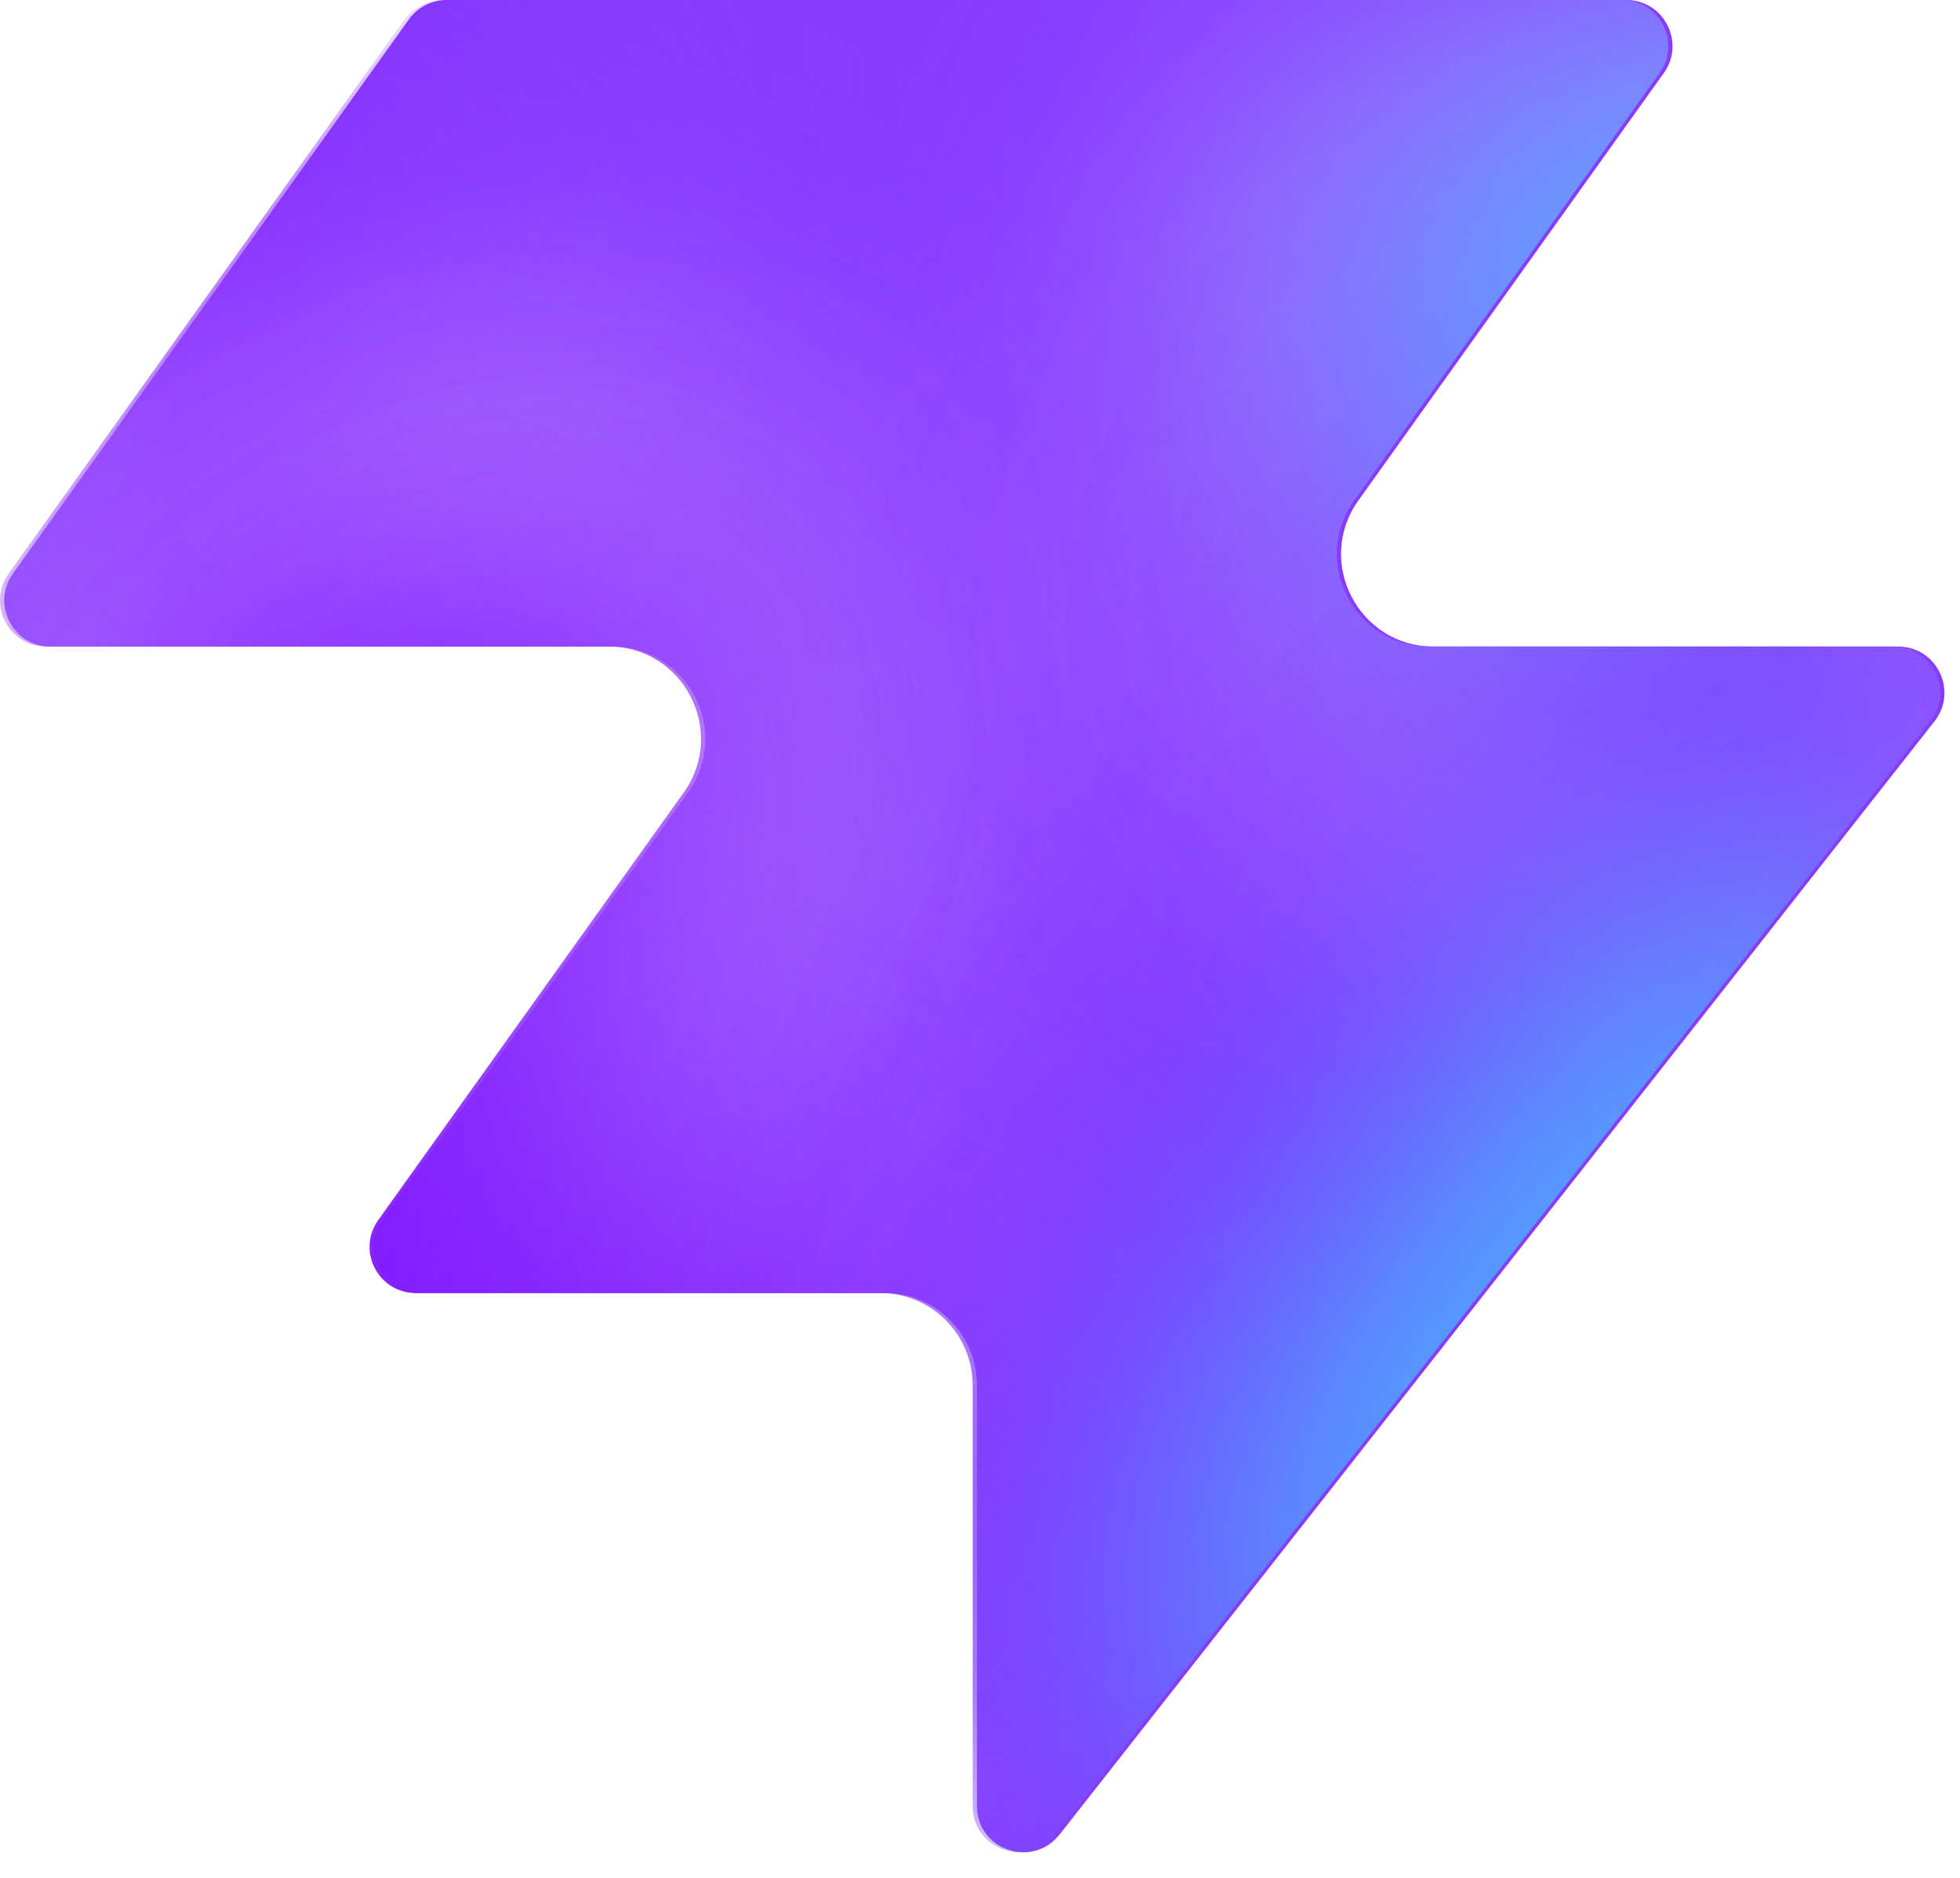
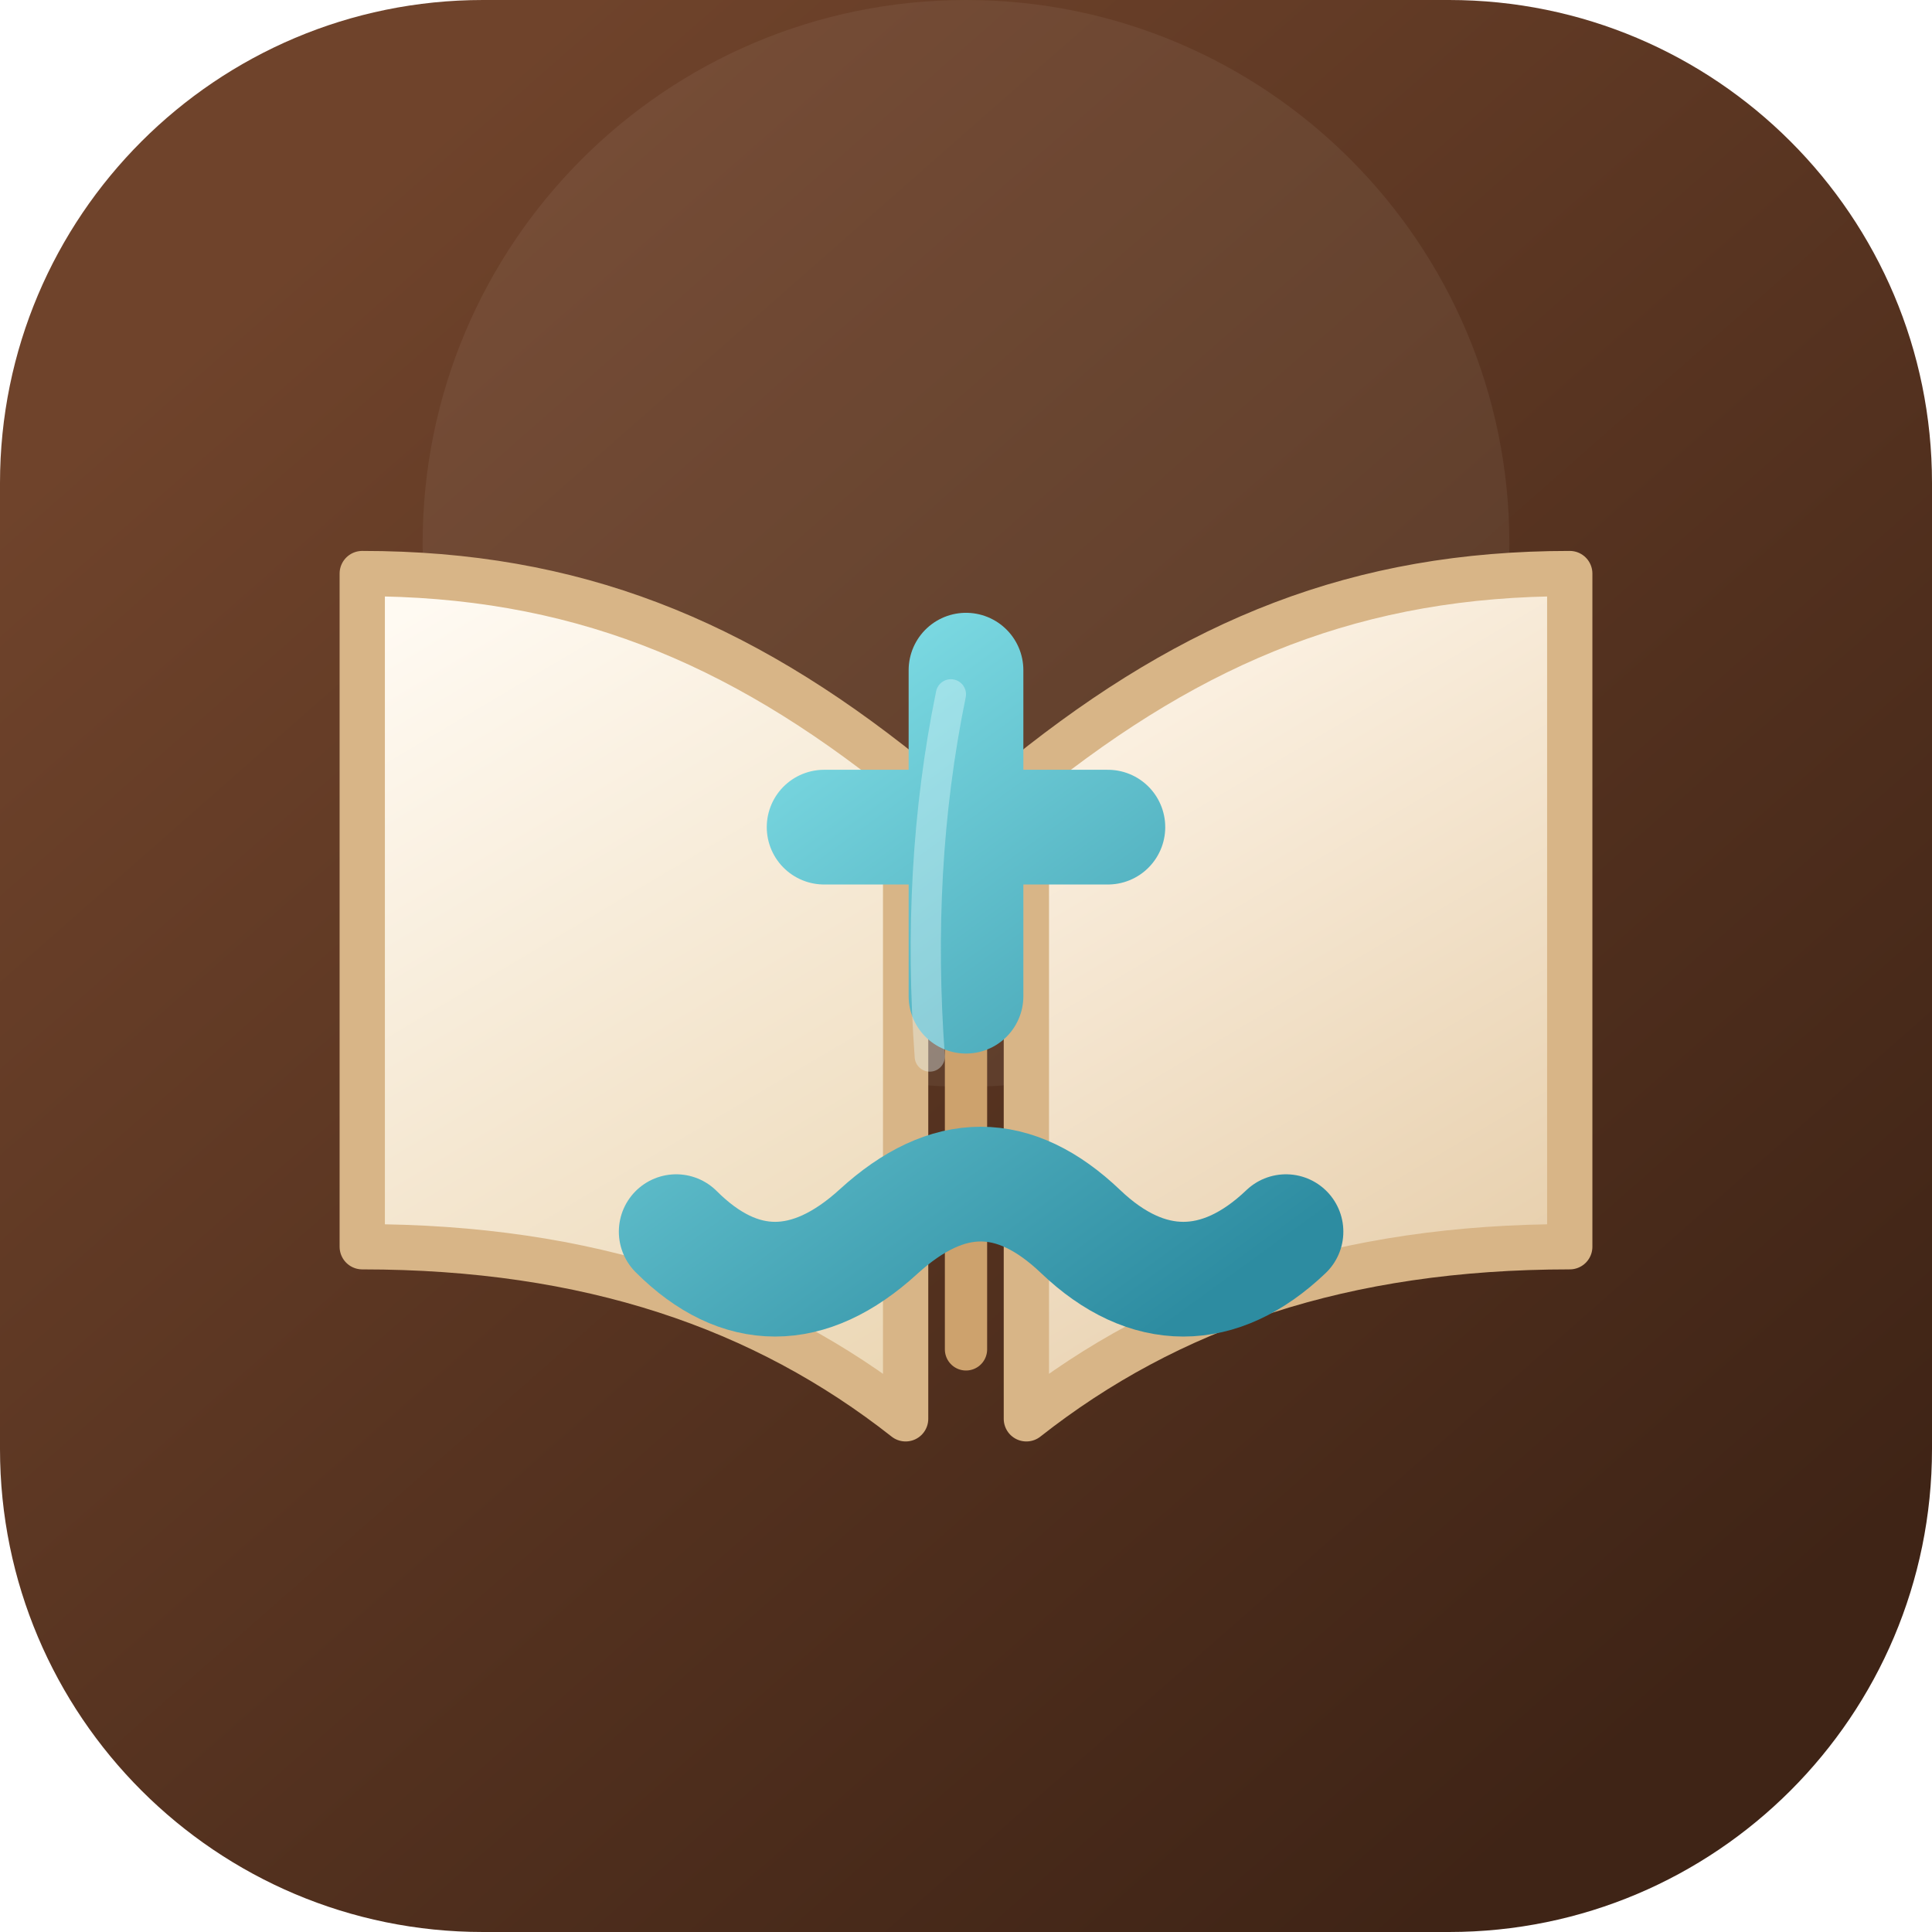
- <svg xmlns="http://www.w3.org/2000/svg" width="48" height="46" fill="none" viewBox="0 0 48 46">
-   <path fill="#863bff" d="M25.946 44.938c-.664.845-2.021.375-2.021-.698V33.937a2.26 2.26 0 0 0-2.262-2.262H10.287c-.92 0-1.456-1.04-.92-1.788l7.48-10.471c1.07-1.497 0-3.578-1.842-3.578H1.237c-.92 0-1.456-1.04-.92-1.788L10.013.474c.214-.297.556-.474.92-.474h28.894c.92 0 1.456 1.04.92 1.788l-7.48 10.471c-1.07 1.498 0 3.579 1.842 3.579h11.377c.943 0 1.473 1.088.89 1.83L25.947 44.94z" style="fill:#863bff;fill:color(display-p3 .525 .23 1);fill-opacity:1" />
-   <mask id="a" width="48" height="46" x="0" y="0" maskUnits="userSpaceOnUse" style="mask-type:alpha">
-     <path fill="#000" d="M25.842 44.938c-.664.844-2.021.375-2.021-.698V33.937a2.26 2.26 0 0 0-2.262-2.262H10.183c-.92 0-1.456-1.04-.92-1.788l7.48-10.471c1.07-1.498 0-3.579-1.842-3.579H1.133c-.92 0-1.456-1.04-.92-1.787L9.91.473c.214-.297.556-.474.92-.474h28.894c.92 0 1.456 1.04.92 1.788l-7.48 10.471c-1.07 1.498 0 3.578 1.842 3.578h11.377c.943 0 1.473 1.088.89 1.832L25.843 44.94z" style="fill:#000;fill-opacity:1" />
-   </mask>
-   <g mask="url(#a)">
-     <g filter="url(#b)">
-       <ellipse cx="5.508" cy="14.704" fill="#ede6ff" rx="5.508" ry="14.704" style="fill:#ede6ff;fill:color(display-p3 .927 .903 1);fill-opacity:1" transform="matrix(.00324 1 1 -.00324 -4.47 31.516)" />
-     </g>
-     <g filter="url(#c)">
-       <ellipse cx="10.399" cy="29.851" fill="#ede6ff" rx="10.399" ry="29.851" style="fill:#ede6ff;fill:color(display-p3 .927 .903 1);fill-opacity:1" transform="matrix(.00324 1 1 -.00324 -39.328 7.883)" />
-     </g>
-     <g filter="url(#d)">
-       <ellipse cx="5.508" cy="30.487" fill="#7e14ff" rx="5.508" ry="30.487" style="fill:#7e14ff;fill:color(display-p3 .492 .077 1);fill-opacity:1" transform="rotate(89.814 -25.913 -14.639)scale(1 -1)" />
-     </g>
-     <g filter="url(#e)">
-       <ellipse cx="5.508" cy="30.599" fill="#7e14ff" rx="5.508" ry="30.599" style="fill:#7e14ff;fill:color(display-p3 .492 .077 1);fill-opacity:1" transform="rotate(89.814 -32.644 -3.334)scale(1 -1)" />
-     </g>
-     <g filter="url(#f)">
-       <ellipse cx="5.508" cy="30.599" fill="#7e14ff" rx="5.508" ry="30.599" style="fill:#7e14ff;fill:color(display-p3 .492 .077 1);fill-opacity:1" transform="matrix(.00324 1 1 -.00324 -34.34 30.47)" />
-     </g>
-     <g filter="url(#g)">
-       <ellipse cx="14.072" cy="22.078" fill="#ede6ff" rx="14.072" ry="22.078" style="fill:#ede6ff;fill:color(display-p3 .927 .903 1);fill-opacity:1" transform="rotate(93.35 24.506 48.493)scale(-1 1)" />
-     </g>
-     <g filter="url(#h)">
-       <ellipse cx="3.47" cy="21.501" fill="#7e14ff" rx="3.47" ry="21.501" style="fill:#7e14ff;fill:color(display-p3 .492 .077 1);fill-opacity:1" transform="rotate(89.009 28.708 47.59)scale(-1 1)" />
-     </g>
-     <g filter="url(#i)">
-       <ellipse cx="3.47" cy="21.501" fill="#7e14ff" rx="3.47" ry="21.501" style="fill:#7e14ff;fill:color(display-p3 .492 .077 1);fill-opacity:1" transform="rotate(89.009 28.708 47.59)scale(-1 1)" />
-     </g>
-     <g filter="url(#j)">
-       <ellipse cx=".387" cy="8.972" fill="#7e14ff" rx="4.407" ry="29.108" style="fill:#7e14ff;fill:color(display-p3 .492 .077 1);fill-opacity:1" transform="rotate(39.51 .387 8.972)" />
-     </g>
-     <g filter="url(#k)">
-       <ellipse cx="47.523" cy="-6.092" fill="#7e14ff" rx="4.407" ry="29.108" style="fill:#7e14ff;fill:color(display-p3 .492 .077 1);fill-opacity:1" transform="rotate(37.892 47.523 -6.092)" />
-     </g>
-     <g filter="url(#l)">
-       <ellipse cx="41.412" cy="6.333" fill="#47bfff" rx="5.971" ry="9.665" style="fill:#47bfff;fill:color(display-p3 .28 .748 1);fill-opacity:1" transform="rotate(37.892 41.412 6.333)" />
-     </g>
-     <g filter="url(#m)">
-       <ellipse cx="-1.879" cy="38.332" fill="#7e14ff" rx="4.407" ry="29.108" style="fill:#7e14ff;fill:color(display-p3 .492 .077 1);fill-opacity:1" transform="rotate(37.892 -1.88 38.332)" />
-     </g>
-     <g filter="url(#n)">
-       <ellipse cx="-1.879" cy="38.332" fill="#7e14ff" rx="4.407" ry="29.108" style="fill:#7e14ff;fill:color(display-p3 .492 .077 1);fill-opacity:1" transform="rotate(37.892 -1.88 38.332)" />
-     </g>
-     <g filter="url(#o)">
-       <ellipse cx="35.651" cy="29.907" fill="#7e14ff" rx="4.407" ry="29.108" style="fill:#7e14ff;fill:color(display-p3 .492 .077 1);fill-opacity:1" transform="rotate(37.892 35.651 29.907)" />
-     </g>
-     <g filter="url(#p)">
-       <ellipse cx="38.418" cy="32.4" fill="#47bfff" rx="5.971" ry="15.297" style="fill:#47bfff;fill:color(display-p3 .28 .748 1);fill-opacity:1" transform="rotate(37.892 38.418 32.4)" />
-     </g>
-   </g>
+ <svg xmlns="http://www.w3.org/2000/svg" viewBox="0 0 64 64" role="img" aria-labelledby="title desc">
  <defs>
-     <filter id="b" width="60.045" height="41.654" x="-19.77" y="16.149" color-interpolation-filters="sRGB" filterUnits="userSpaceOnUse">
-       <feFlood flood-opacity="0" result="BackgroundImageFix" />
-       <feBlend in="SourceGraphic" in2="BackgroundImageFix" result="shape" />
-       <feGaussianBlur result="effect1_foregroundBlur_2002_17158" stdDeviation="7.659" />
-     </filter>
-     <filter id="c" width="90.34" height="51.437" x="-54.613" y="-7.533" color-interpolation-filters="sRGB" filterUnits="userSpaceOnUse">
-       <feFlood flood-opacity="0" result="BackgroundImageFix" />
-       <feBlend in="SourceGraphic" in2="BackgroundImageFix" result="shape" />
-       <feGaussianBlur result="effect1_foregroundBlur_2002_17158" stdDeviation="7.659" />
-     </filter>
-     <filter id="d" width="79.355" height="29.4" x="-49.64" y="2.03" color-interpolation-filters="sRGB" filterUnits="userSpaceOnUse">
-       <feFlood flood-opacity="0" result="BackgroundImageFix" />
-       <feBlend in="SourceGraphic" in2="BackgroundImageFix" result="shape" />
-       <feGaussianBlur result="effect1_foregroundBlur_2002_17158" stdDeviation="4.596" />
-     </filter>
-     <filter id="e" width="79.579" height="29.4" x="-45.045" y="20.029" color-interpolation-filters="sRGB" filterUnits="userSpaceOnUse">
-       <feFlood flood-opacity="0" result="BackgroundImageFix" />
-       <feBlend in="SourceGraphic" in2="BackgroundImageFix" result="shape" />
-       <feGaussianBlur result="effect1_foregroundBlur_2002_17158" stdDeviation="4.596" />
-     </filter>
-     <filter id="f" width="79.579" height="29.4" x="-43.513" y="21.178" color-interpolation-filters="sRGB" filterUnits="userSpaceOnUse">
-       <feFlood flood-opacity="0" result="BackgroundImageFix" />
-       <feBlend in="SourceGraphic" in2="BackgroundImageFix" result="shape" />
-       <feGaussianBlur result="effect1_foregroundBlur_2002_17158" stdDeviation="4.596" />
-     </filter>
-     <filter id="g" width="74.749" height="58.852" x="15.756" y="-17.901" color-interpolation-filters="sRGB" filterUnits="userSpaceOnUse">
-       <feFlood flood-opacity="0" result="BackgroundImageFix" />
-       <feBlend in="SourceGraphic" in2="BackgroundImageFix" result="shape" />
-       <feGaussianBlur result="effect1_foregroundBlur_2002_17158" stdDeviation="7.659" />
-     </filter>
-     <filter id="h" width="61.377" height="25.362" x="23.548" y="2.284" color-interpolation-filters="sRGB" filterUnits="userSpaceOnUse">
-       <feFlood flood-opacity="0" result="BackgroundImageFix" />
-       <feBlend in="SourceGraphic" in2="BackgroundImageFix" result="shape" />
-       <feGaussianBlur result="effect1_foregroundBlur_2002_17158" stdDeviation="4.596" />
-     </filter>
-     <filter id="i" width="61.377" height="25.362" x="23.548" y="2.284" color-interpolation-filters="sRGB" filterUnits="userSpaceOnUse">
-       <feFlood flood-opacity="0" result="BackgroundImageFix" />
-       <feBlend in="SourceGraphic" in2="BackgroundImageFix" result="shape" />
-       <feGaussianBlur result="effect1_foregroundBlur_2002_17158" stdDeviation="4.596" />
-     </filter>
-     <filter id="j" width="56.045" height="63.649" x="-27.636" y="-22.853" color-interpolation-filters="sRGB" filterUnits="userSpaceOnUse">
-       <feFlood flood-opacity="0" result="BackgroundImageFix" />
-       <feBlend in="SourceGraphic" in2="BackgroundImageFix" result="shape" />
-       <feGaussianBlur result="effect1_foregroundBlur_2002_17158" stdDeviation="4.596" />
-     </filter>
-     <filter id="k" width="54.814" height="64.646" x="20.116" y="-38.415" color-interpolation-filters="sRGB" filterUnits="userSpaceOnUse">
-       <feFlood flood-opacity="0" result="BackgroundImageFix" />
-       <feBlend in="SourceGraphic" in2="BackgroundImageFix" result="shape" />
-       <feGaussianBlur result="effect1_foregroundBlur_2002_17158" stdDeviation="4.596" />
-     </filter>
-     <filter id="l" width="33.541" height="35.313" x="24.641" y="-11.323" color-interpolation-filters="sRGB" filterUnits="userSpaceOnUse">
-       <feFlood flood-opacity="0" result="BackgroundImageFix" />
-       <feBlend in="SourceGraphic" in2="BackgroundImageFix" result="shape" />
-       <feGaussianBlur result="effect1_foregroundBlur_2002_17158" stdDeviation="4.596" />
-     </filter>
-     <filter id="m" width="54.814" height="64.646" x="-29.286" y="6.009" color-interpolation-filters="sRGB" filterUnits="userSpaceOnUse">
-       <feFlood flood-opacity="0" result="BackgroundImageFix" />
-       <feBlend in="SourceGraphic" in2="BackgroundImageFix" result="shape" />
-       <feGaussianBlur result="effect1_foregroundBlur_2002_17158" stdDeviation="4.596" />
-     </filter>
-     <filter id="n" width="54.814" height="64.646" x="-29.286" y="6.009" color-interpolation-filters="sRGB" filterUnits="userSpaceOnUse">
-       <feFlood flood-opacity="0" result="BackgroundImageFix" />
-       <feBlend in="SourceGraphic" in2="BackgroundImageFix" result="shape" />
-       <feGaussianBlur result="effect1_foregroundBlur_2002_17158" stdDeviation="4.596" />
-     </filter>
-     <filter id="o" width="54.814" height="64.646" x="8.244" y="-2.416" color-interpolation-filters="sRGB" filterUnits="userSpaceOnUse">
-       <feFlood flood-opacity="0" result="BackgroundImageFix" />
-       <feBlend in="SourceGraphic" in2="BackgroundImageFix" result="shape" />
-       <feGaussianBlur result="effect1_foregroundBlur_2002_17158" stdDeviation="4.596" />
-     </filter>
-     <filter id="p" width="39.409" height="43.623" x="18.713" y="10.588" color-interpolation-filters="sRGB" filterUnits="userSpaceOnUse">
-       <feFlood flood-opacity="0" result="BackgroundImageFix" />
-       <feBlend in="SourceGraphic" in2="BackgroundImageFix" result="shape" />
-       <feGaussianBlur result="effect1_foregroundBlur_2002_17158" stdDeviation="4.596" />
-     </filter>
+     <linearGradient id="bg" x1="10" x2="54" y1="8" y2="58" gradientUnits="userSpaceOnUse">
+       <stop offset="0" stop-color="#6f432b" />
+       <stop offset="1" stop-color="#3f2416" />
+     </linearGradient>
+     <linearGradient id="pageLeft" x1="14" x2="30" y1="20" y2="47" gradientUnits="userSpaceOnUse">
+       <stop offset="0" stop-color="#fffaf2" />
+       <stop offset="1" stop-color="#ebd6b3" />
+     </linearGradient>
+     <linearGradient id="pageRight" x1="34" x2="50" y1="20" y2="47" gradientUnits="userSpaceOnUse">
+       <stop offset="0" stop-color="#fff7ec" />
+       <stop offset="1" stop-color="#e4caa4" />
+     </linearGradient>
+     <linearGradient id="water" x1="24" x2="40" y1="21" y2="43" gradientUnits="userSpaceOnUse">
+       <stop offset="0" stop-color="#86e4eb" />
+       <stop offset="1" stop-color="#2d8ca1" />
+     </linearGradient>
  </defs>
+   <rect width="64" height="64" rx="16" fill="url(#bg)" />
+   <circle cx="32" cy="18" r="18" fill="#fff7ec" opacity=".06" />
+   <path d="M12 19c7 0 12.4 2.2 18 6.7v21.3c-4.7-3.7-10.5-5.7-18-5.7z" fill="url(#pageLeft)" stroke="#d8b587" stroke-linejoin="round" stroke-width="1.5" />
+   <path d="M52 19c-7 0-12.4 2.2-18 6.7v21.3c4.7-3.7 10.5-5.7 18-5.7z" fill="url(#pageRight)" stroke="#d8b587" stroke-linejoin="round" stroke-width="1.5" />
+   <path d="M32 25.5v19.2" fill="none" stroke="#cda26d" stroke-linecap="round" stroke-width="1.4" />
+   <path d="M32 22.2v10.8M27.3 27.4h9.4" fill="none" stroke="url(#water)" stroke-linecap="round" stroke-width="3.8" />
+   <path d="M22.4 40.8c2.1 2.1 4.4 2.1 6.7 0s4.5-2.1 6.7 0 4.6 2.1 6.8 0" fill="none" stroke="url(#water)" stroke-linecap="round" stroke-width="3.8" />
+   <path d="M31.5 23c-.8 3.9-1 7.9-.7 12" fill="none" opacity=".36" stroke="#ecfdff" stroke-linecap="round" stroke-width="1" />
</svg>
